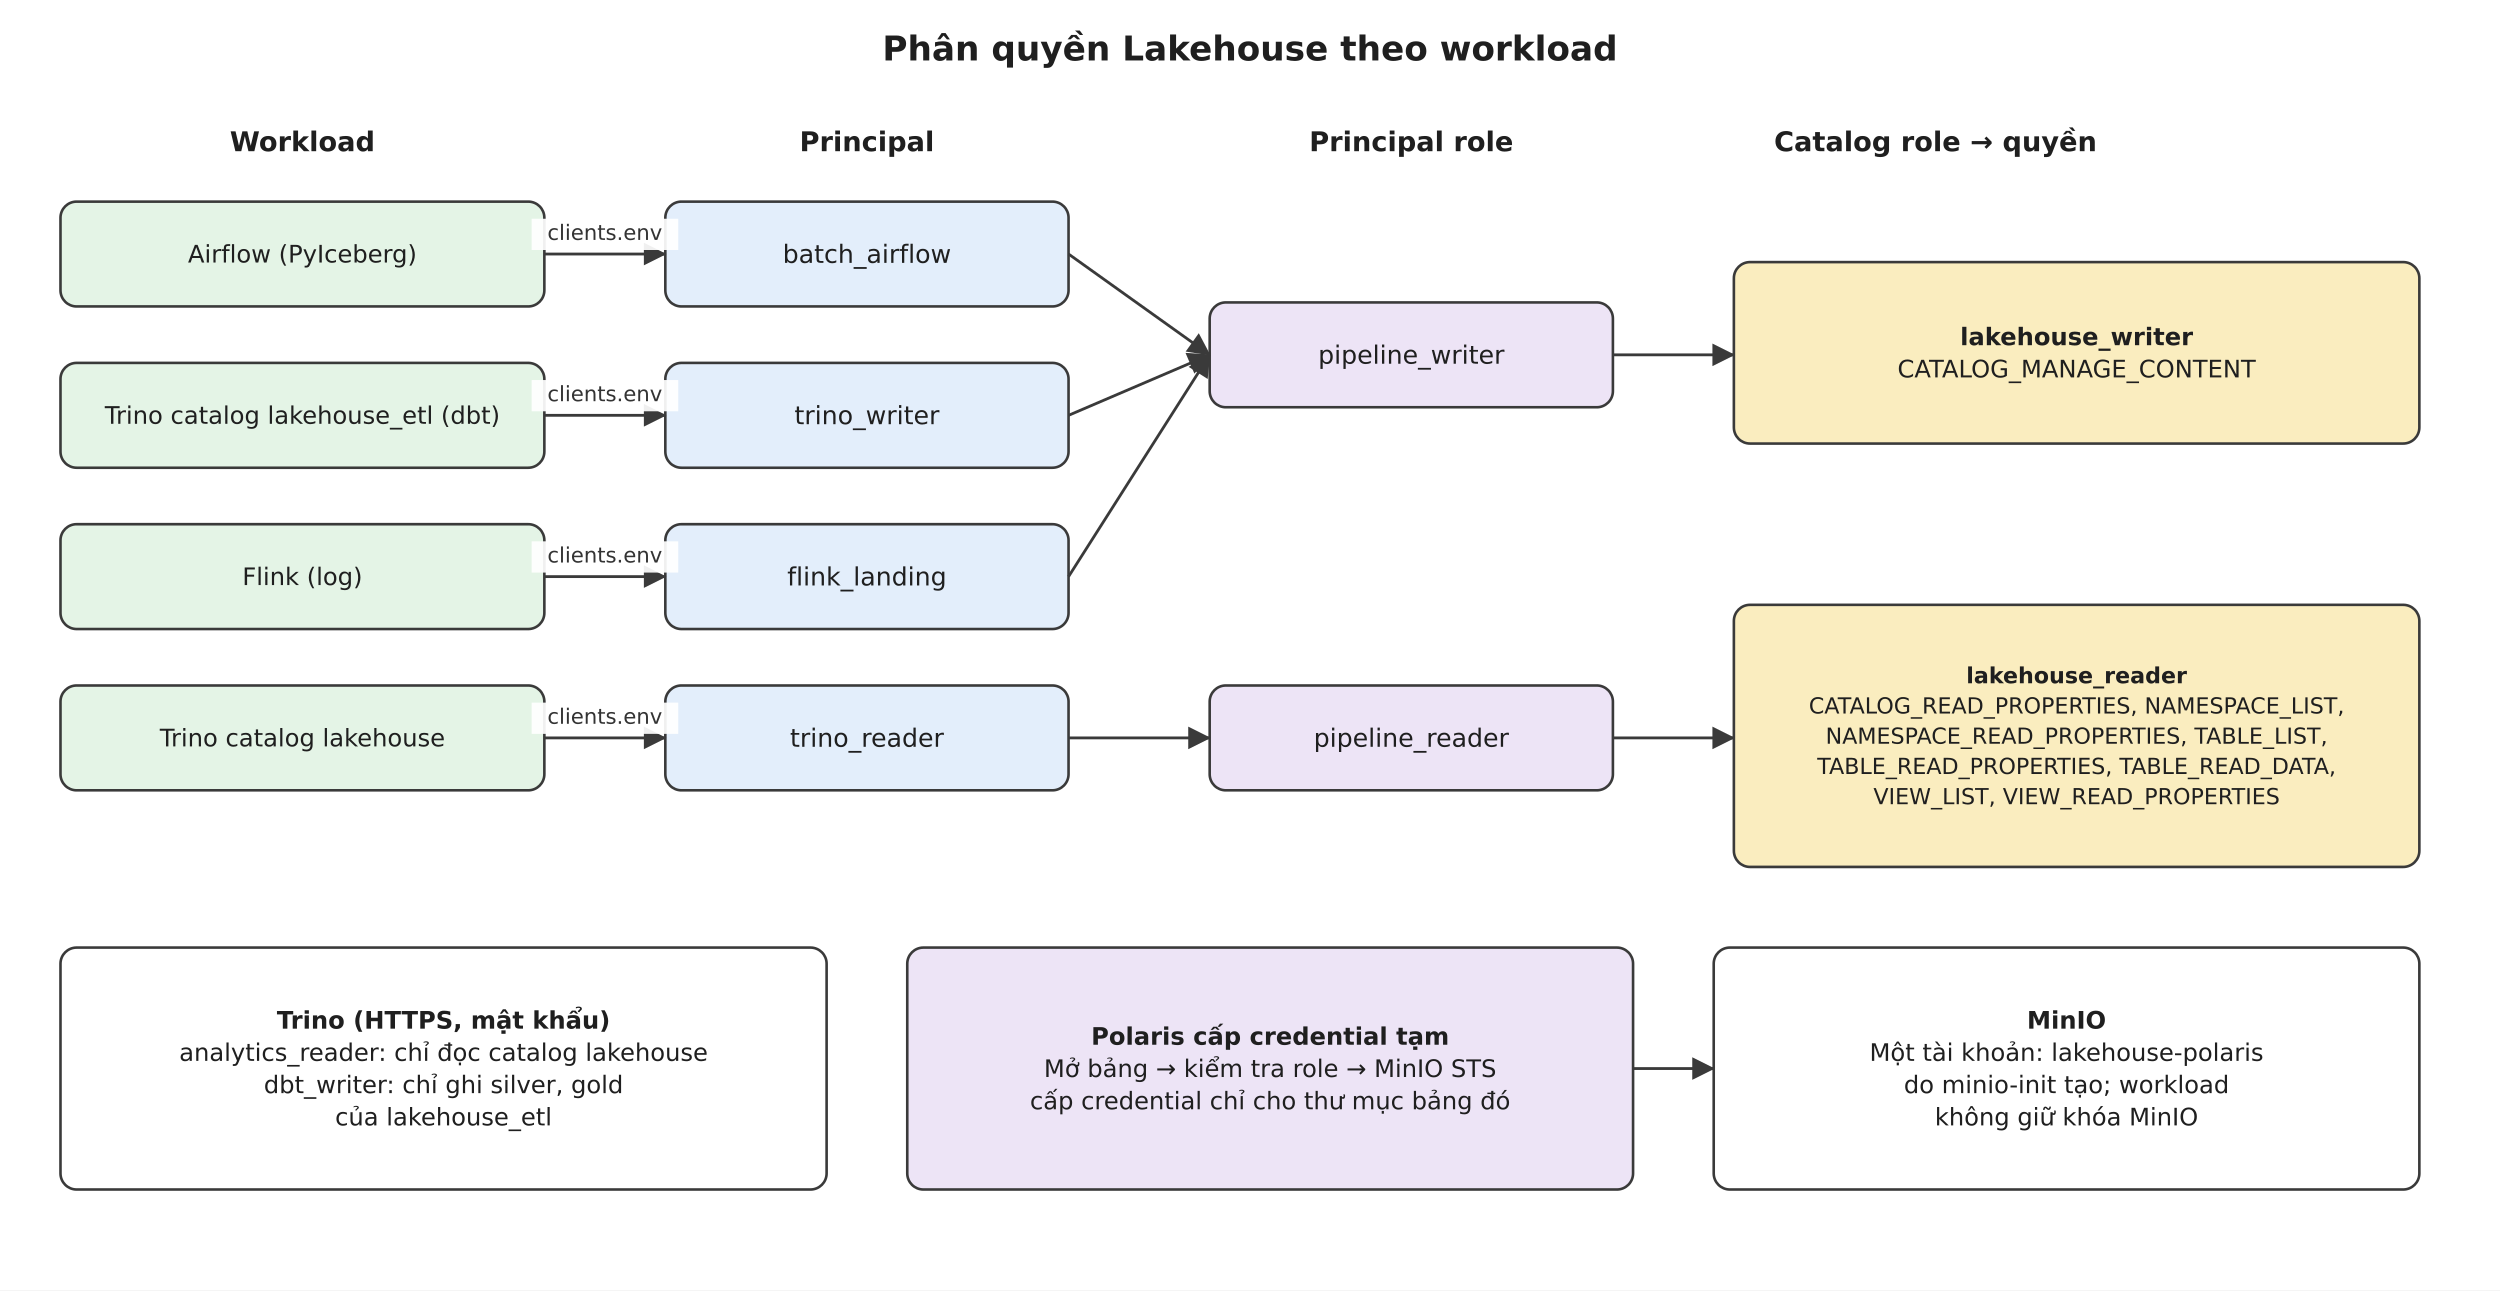
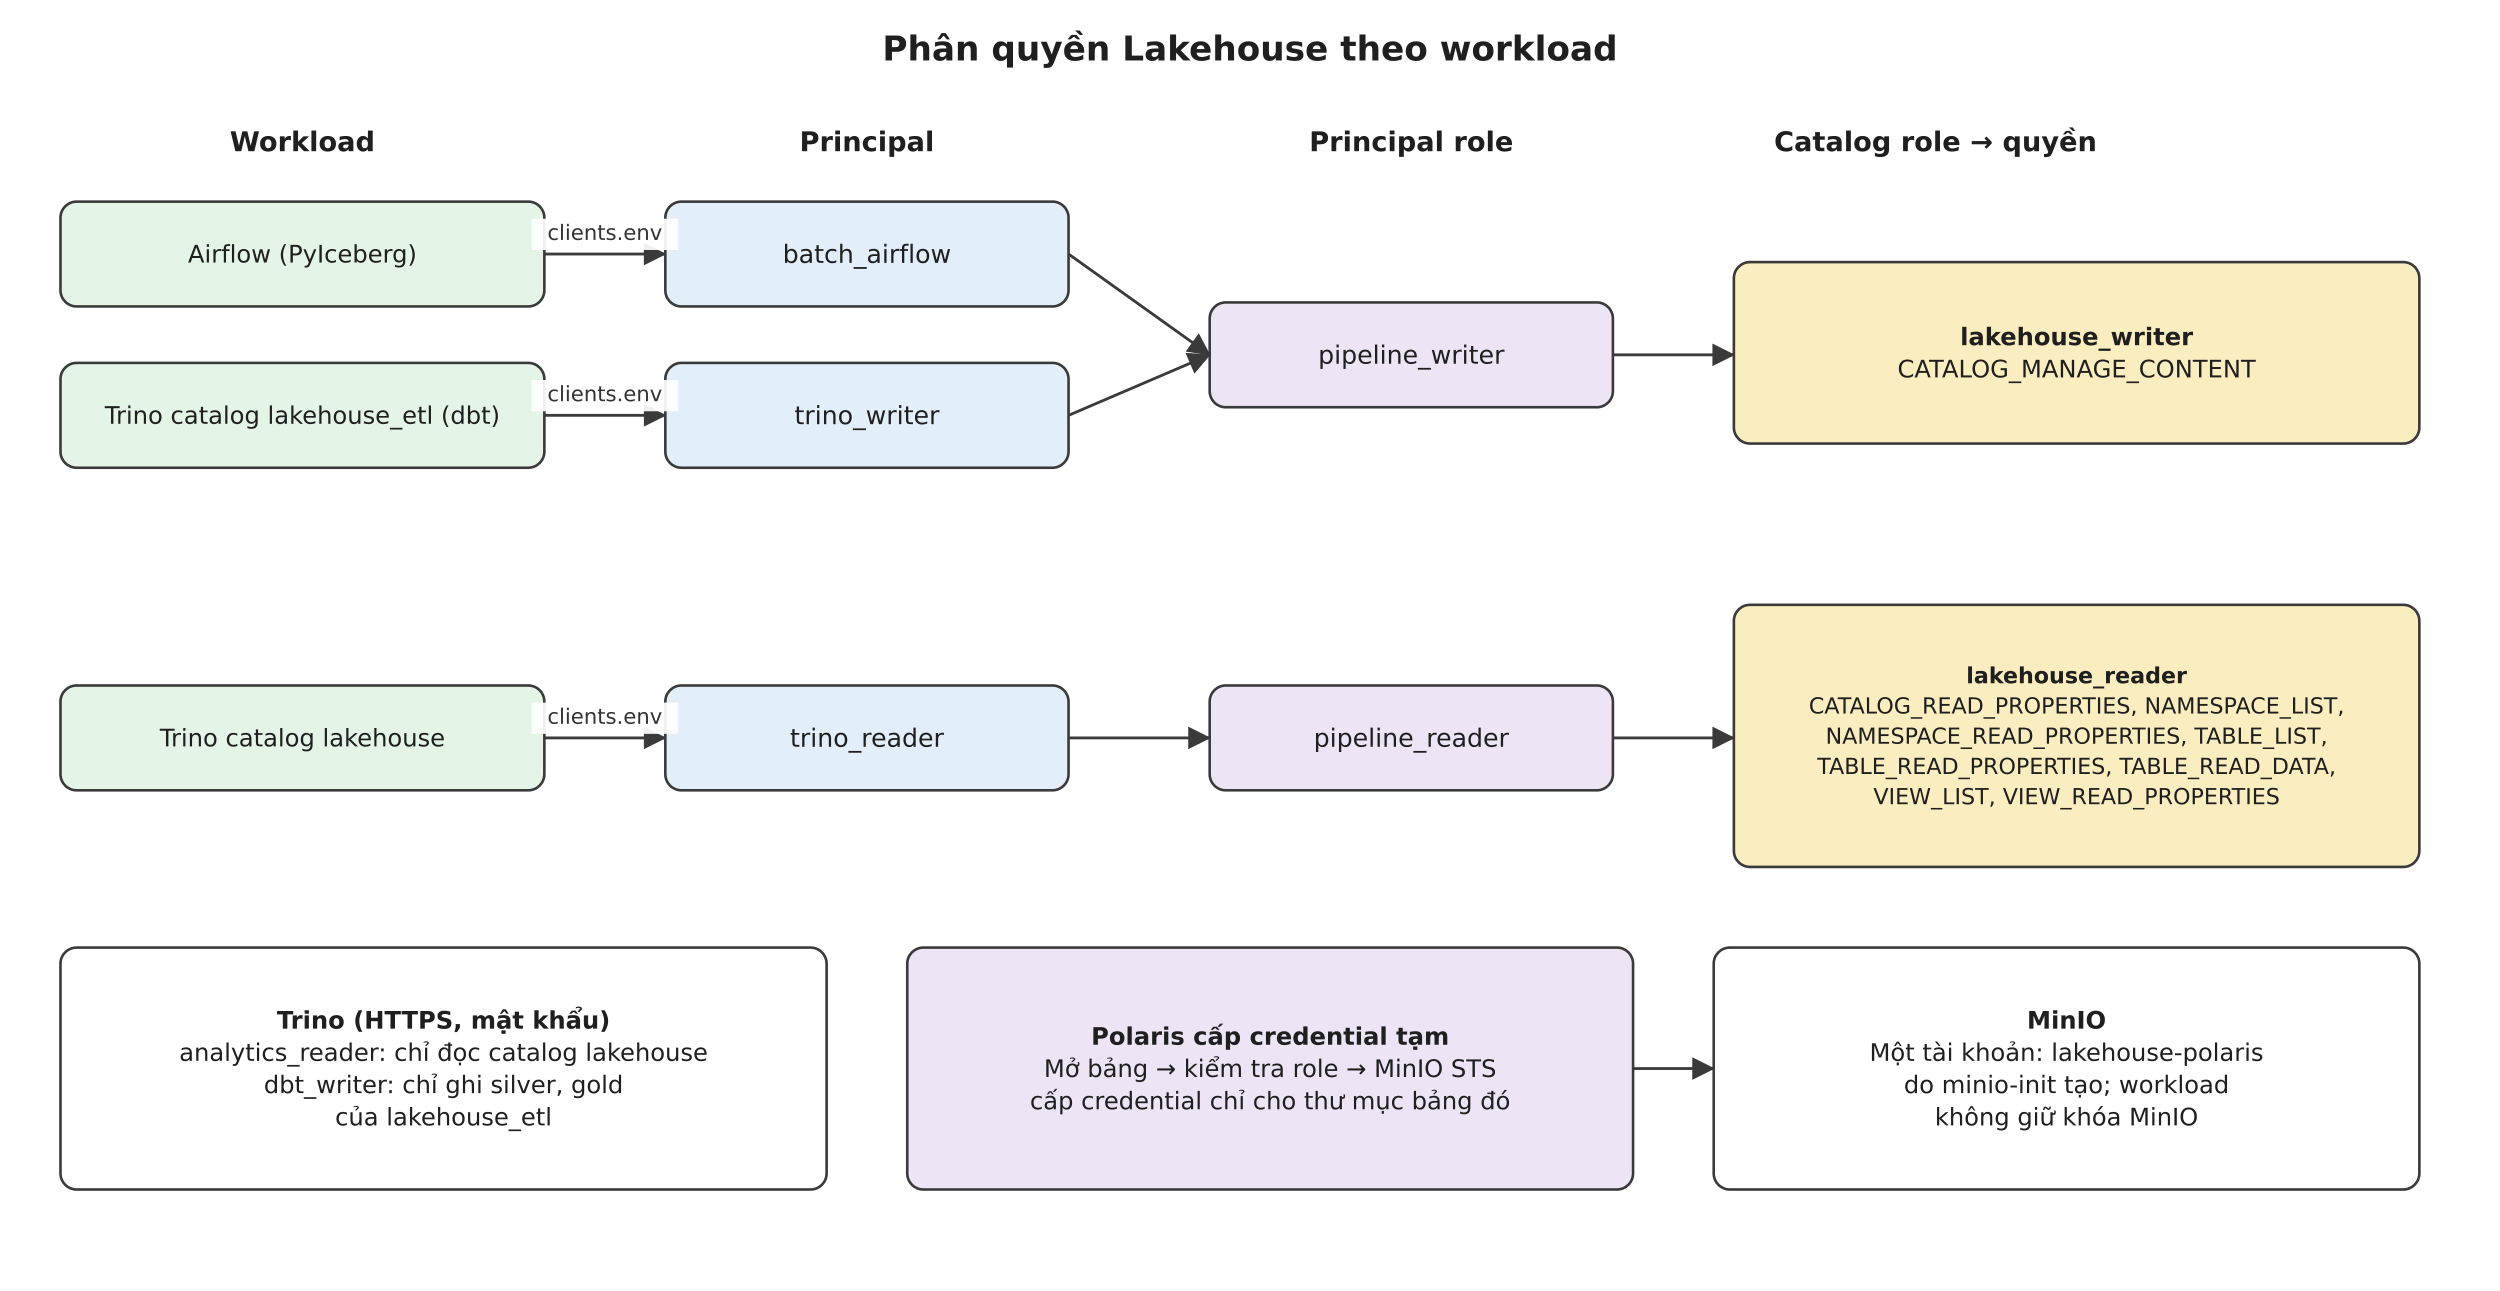
<svg xmlns="http://www.w3.org/2000/svg" width="1240" height="640" viewBox="0 0 1240 640">
  <defs>
    <marker id="arrow" viewBox="0 0 10 10" refX="9.5" refY="5" markerWidth="8" markerHeight="8" orient="auto-start-reverse">
      <path d="M 0 0 L 10 5 L 0 10 z" fill="#3A3A3A" />
    </marker>
    <marker id="arrow-start" viewBox="0 0 10 10" refX="0.5" refY="5" markerWidth="8" markerHeight="8" orient="auto">
      <path d="M 10 0 L 0 5 L 10 10 z" fill="#3A3A3A" />
    </marker>
  </defs>
  <rect width="100%" height="100%" fill="#FFFFFF" />
  <text x="620.0" y="30.0" font-family="DejaVu Sans, Arial, Helvetica, sans-serif" font-size="17" font-weight="bold" text-anchor="middle" fill="#1F1F1F">Phân quyền Lakehouse theo workload</text>
  <text x="150.0" y="75.0" font-family="DejaVu Sans, Arial, Helvetica, sans-serif" font-size="13.5" font-weight="bold" text-anchor="middle" fill="#1F1F1F">Workload</text>
  <text x="430.0" y="75.0" font-family="DejaVu Sans, Arial, Helvetica, sans-serif" font-size="13.5" font-weight="bold" text-anchor="middle" fill="#1F1F1F">Principal</text>
  <text x="700.0" y="75.0" font-family="DejaVu Sans, Arial, Helvetica, sans-serif" font-size="13.5" font-weight="bold" text-anchor="middle" fill="#1F1F1F">Principal role</text>
  <text x="960.0" y="75.0" font-family="DejaVu Sans, Arial, Helvetica, sans-serif" font-size="13.5" font-weight="bold" text-anchor="middle" fill="#1F1F1F">Catalog role → quyền</text>
  <rect x="30" y="100" width="240" height="52" rx="8" fill="#E4F4E6" stroke="#3A3A3A" stroke-width="1.3" />
  <text x="150.0" y="130.2" font-family="DejaVu Sans, Arial, Helvetica, sans-serif" font-size="12" font-weight="normal" text-anchor="middle" fill="#1F1F1F">Airflow (PyIceberg)</text>
  <rect x="330" y="100" width="200" height="52" rx="8" fill="#E3EEFB" stroke="#3A3A3A" stroke-width="1.3" />
  <text x="430.0" y="130.4" font-family="DejaVu Sans, Arial, Helvetica, sans-serif" font-size="12.5" font-weight="normal" text-anchor="middle" fill="#1F1F1F">batch_airflow</text>
  <line x1="270.0" y1="126.0" x2="330.0" y2="126.0" stroke="#3A3A3A" stroke-width="1.4" marker-end="url(#arrow)" />
  <rect x="263.7" y="108.5" width="72.7" height="15.5" fill="#FFFFFF" fill-opacity="0.92" />
  <text x="300.0" y="119.0" font-family="DejaVu Sans, Arial, Helvetica, sans-serif" font-size="10.5" font-weight="normal" text-anchor="middle" fill="#333333">clients.env</text>
  <rect x="30" y="180" width="240" height="52" rx="8" fill="#E4F4E6" stroke="#3A3A3A" stroke-width="1.3" />
  <text x="150.0" y="210.2" font-family="DejaVu Sans, Arial, Helvetica, sans-serif" font-size="12" font-weight="normal" text-anchor="middle" fill="#1F1F1F">Trino catalog lakehouse_etl (dbt)</text>
  <rect x="330" y="180" width="200" height="52" rx="8" fill="#E3EEFB" stroke="#3A3A3A" stroke-width="1.3" />
  <text x="430.0" y="210.4" font-family="DejaVu Sans, Arial, Helvetica, sans-serif" font-size="12.5" font-weight="normal" text-anchor="middle" fill="#1F1F1F">trino_writer</text>
  <line x1="270.0" y1="206.0" x2="330.0" y2="206.0" stroke="#3A3A3A" stroke-width="1.4" marker-end="url(#arrow)" />
  <rect x="263.7" y="188.5" width="72.7" height="15.5" fill="#FFFFFF" fill-opacity="0.92" />
  <text x="300.0" y="199.0" font-family="DejaVu Sans, Arial, Helvetica, sans-serif" font-size="10.5" font-weight="normal" text-anchor="middle" fill="#333333">clients.env</text>
-   <rect x="30" y="260" width="240" height="52" rx="8" fill="#E4F4E6" stroke="#3A3A3A" stroke-width="1.3" />
-   <text x="150.0" y="290.2" font-family="DejaVu Sans, Arial, Helvetica, sans-serif" font-size="12" font-weight="normal" text-anchor="middle" fill="#1F1F1F">Flink (log)</text>
-   <rect x="330" y="260" width="200" height="52" rx="8" fill="#E3EEFB" stroke="#3A3A3A" stroke-width="1.3" />
-   <text x="430.0" y="290.4" font-family="DejaVu Sans, Arial, Helvetica, sans-serif" font-size="12.5" font-weight="normal" text-anchor="middle" fill="#1F1F1F">flink_landing</text>
-   <line x1="270.0" y1="286.0" x2="330.0" y2="286.0" stroke="#3A3A3A" stroke-width="1.4" marker-end="url(#arrow)" />
-   <rect x="263.7" y="268.5" width="72.7" height="15.5" fill="#FFFFFF" fill-opacity="0.92" />
-   <text x="300.0" y="279.0" font-family="DejaVu Sans, Arial, Helvetica, sans-serif" font-size="10.5" font-weight="normal" text-anchor="middle" fill="#333333">clients.env</text>
  <rect x="30" y="340" width="240" height="52" rx="8" fill="#E4F4E6" stroke="#3A3A3A" stroke-width="1.3" />
  <text x="150.0" y="370.2" font-family="DejaVu Sans, Arial, Helvetica, sans-serif" font-size="12" font-weight="normal" text-anchor="middle" fill="#1F1F1F">Trino catalog lakehouse</text>
  <rect x="330" y="340" width="200" height="52" rx="8" fill="#E3EEFB" stroke="#3A3A3A" stroke-width="1.3" />
  <text x="430.0" y="370.4" font-family="DejaVu Sans, Arial, Helvetica, sans-serif" font-size="12.5" font-weight="normal" text-anchor="middle" fill="#1F1F1F">trino_reader</text>
  <line x1="270.0" y1="366.0" x2="330.0" y2="366.0" stroke="#3A3A3A" stroke-width="1.4" marker-end="url(#arrow)" />
  <rect x="263.7" y="348.5" width="72.7" height="15.5" fill="#FFFFFF" fill-opacity="0.92" />
  <text x="300.0" y="359.0" font-family="DejaVu Sans, Arial, Helvetica, sans-serif" font-size="10.5" font-weight="normal" text-anchor="middle" fill="#333333">clients.env</text>
  <rect x="600" y="150" width="200" height="52" rx="8" fill="#EDE4F6" stroke="#3A3A3A" stroke-width="1.3" />
  <text x="700.0" y="180.4" font-family="DejaVu Sans, Arial, Helvetica, sans-serif" font-size="12.5" font-weight="normal" text-anchor="middle" fill="#1F1F1F">pipeline_writer</text>
  <rect x="600" y="340" width="200" height="52" rx="8" fill="#EDE4F6" stroke="#3A3A3A" stroke-width="1.3" />
  <text x="700.0" y="370.4" font-family="DejaVu Sans, Arial, Helvetica, sans-serif" font-size="12.5" font-weight="normal" text-anchor="middle" fill="#1F1F1F">pipeline_reader</text>
  <line x1="530.0" y1="126.0" x2="600.0" y2="176.0" stroke="#3A3A3A" stroke-width="1.4" marker-end="url(#arrow)" />
  <line x1="530.0" y1="206.0" x2="600.0" y2="176.0" stroke="#3A3A3A" stroke-width="1.4" marker-end="url(#arrow)" />
-   <line x1="530.0" y1="286.0" x2="600.0" y2="176.0" stroke="#3A3A3A" stroke-width="1.4" marker-end="url(#arrow)" />
  <line x1="530.0" y1="366.0" x2="600.0" y2="366.0" stroke="#3A3A3A" stroke-width="1.4" marker-end="url(#arrow)" />
  <rect x="860" y="130" width="340" height="90" rx="8" fill="#FAEDBF" stroke="#3A3A3A" stroke-width="1.3" />
  <text x="1030.0" y="171.2" font-family="DejaVu Sans, Arial, Helvetica, sans-serif" font-size="12" font-weight="bold" text-anchor="middle" fill="#1F1F1F">lakehouse_writer</text>
  <text x="1030.0" y="187.2" font-family="DejaVu Sans, Arial, Helvetica, sans-serif" font-size="12" font-weight="normal" text-anchor="middle" fill="#1F1F1F">CATALOG_MANAGE_CONTENT</text>
  <rect x="860" y="300" width="340" height="130" rx="8" fill="#FAEDBF" stroke="#3A3A3A" stroke-width="1.3" />
  <text x="1030.0" y="338.9" font-family="DejaVu Sans, Arial, Helvetica, sans-serif" font-size="11" font-weight="bold" text-anchor="middle" fill="#1F1F1F">lakehouse_reader</text>
  <text x="1030.0" y="353.9" font-family="DejaVu Sans, Arial, Helvetica, sans-serif" font-size="11" font-weight="normal" text-anchor="middle" fill="#1F1F1F">CATALOG_READ_PROPERTIES, NAMESPACE_LIST,</text>
  <text x="1030.0" y="368.9" font-family="DejaVu Sans, Arial, Helvetica, sans-serif" font-size="11" font-weight="normal" text-anchor="middle" fill="#1F1F1F">NAMESPACE_READ_PROPERTIES, TABLE_LIST,</text>
  <text x="1030.0" y="383.9" font-family="DejaVu Sans, Arial, Helvetica, sans-serif" font-size="11" font-weight="normal" text-anchor="middle" fill="#1F1F1F">TABLE_READ_PROPERTIES, TABLE_READ_DATA,</text>
  <text x="1030.0" y="398.9" font-family="DejaVu Sans, Arial, Helvetica, sans-serif" font-size="11" font-weight="normal" text-anchor="middle" fill="#1F1F1F">VIEW_LIST, VIEW_READ_PROPERTIES</text>
  <line x1="800.0" y1="176.0" x2="860.0" y2="176.0" stroke="#3A3A3A" stroke-width="1.4" marker-end="url(#arrow)" />
  <line x1="800.0" y1="366.0" x2="860.0" y2="366.0" stroke="#3A3A3A" stroke-width="1.4" marker-end="url(#arrow)" />
  <rect x="30" y="470" width="380" height="120" rx="8" fill="#FFFFFF" stroke="#3A3A3A" stroke-width="1.3" />
  <text x="220.0" y="510.2" font-family="DejaVu Sans, Arial, Helvetica, sans-serif" font-size="12" font-weight="bold" text-anchor="middle" fill="#1F1F1F">Trino (HTTPS, mật khẩu)</text>
  <text x="220.0" y="526.2" font-family="DejaVu Sans, Arial, Helvetica, sans-serif" font-size="12" font-weight="normal" text-anchor="middle" fill="#1F1F1F">analytics_reader: chỉ đọc catalog lakehouse</text>
  <text x="220.0" y="542.2" font-family="DejaVu Sans, Arial, Helvetica, sans-serif" font-size="12" font-weight="normal" text-anchor="middle" fill="#1F1F1F">dbt_writer: chỉ ghi silver, gold</text>
  <text x="220.0" y="558.2" font-family="DejaVu Sans, Arial, Helvetica, sans-serif" font-size="12" font-weight="normal" text-anchor="middle" fill="#1F1F1F">của lakehouse_etl</text>
  <rect x="450" y="470" width="360" height="120" rx="8" fill="#EDE4F6" stroke="#3A3A3A" stroke-width="1.3" />
  <text x="630.0" y="518.2" font-family="DejaVu Sans, Arial, Helvetica, sans-serif" font-size="12" font-weight="bold" text-anchor="middle" fill="#1F1F1F">Polaris cấp credential tạm</text>
  <text x="630.0" y="534.2" font-family="DejaVu Sans, Arial, Helvetica, sans-serif" font-size="12" font-weight="normal" text-anchor="middle" fill="#1F1F1F">Mở bảng → kiểm tra role → MinIO STS</text>
  <text x="630.0" y="550.2" font-family="DejaVu Sans, Arial, Helvetica, sans-serif" font-size="12" font-weight="normal" text-anchor="middle" fill="#1F1F1F">cấp credential chỉ cho thư mục bảng đó</text>
  <rect x="850" y="470" width="350" height="120" rx="8" fill="#FFFFFF" stroke="#3A3A3A" stroke-width="1.3" />
  <text x="1025.0" y="510.2" font-family="DejaVu Sans, Arial, Helvetica, sans-serif" font-size="12" font-weight="bold" text-anchor="middle" fill="#1F1F1F">MinIO</text>
  <text x="1025.0" y="526.2" font-family="DejaVu Sans, Arial, Helvetica, sans-serif" font-size="12" font-weight="normal" text-anchor="middle" fill="#1F1F1F">Một tài khoản: lakehouse-polaris</text>
  <text x="1025.0" y="542.2" font-family="DejaVu Sans, Arial, Helvetica, sans-serif" font-size="12" font-weight="normal" text-anchor="middle" fill="#1F1F1F">do minio-init tạo; workload</text>
  <text x="1025.0" y="558.2" font-family="DejaVu Sans, Arial, Helvetica, sans-serif" font-size="12" font-weight="normal" text-anchor="middle" fill="#1F1F1F">không giữ khóa MinIO</text>
  <line x1="810.0" y1="530.0" x2="850.0" y2="530.0" stroke="#3A3A3A" stroke-width="1.4" marker-end="url(#arrow)" />
</svg>
